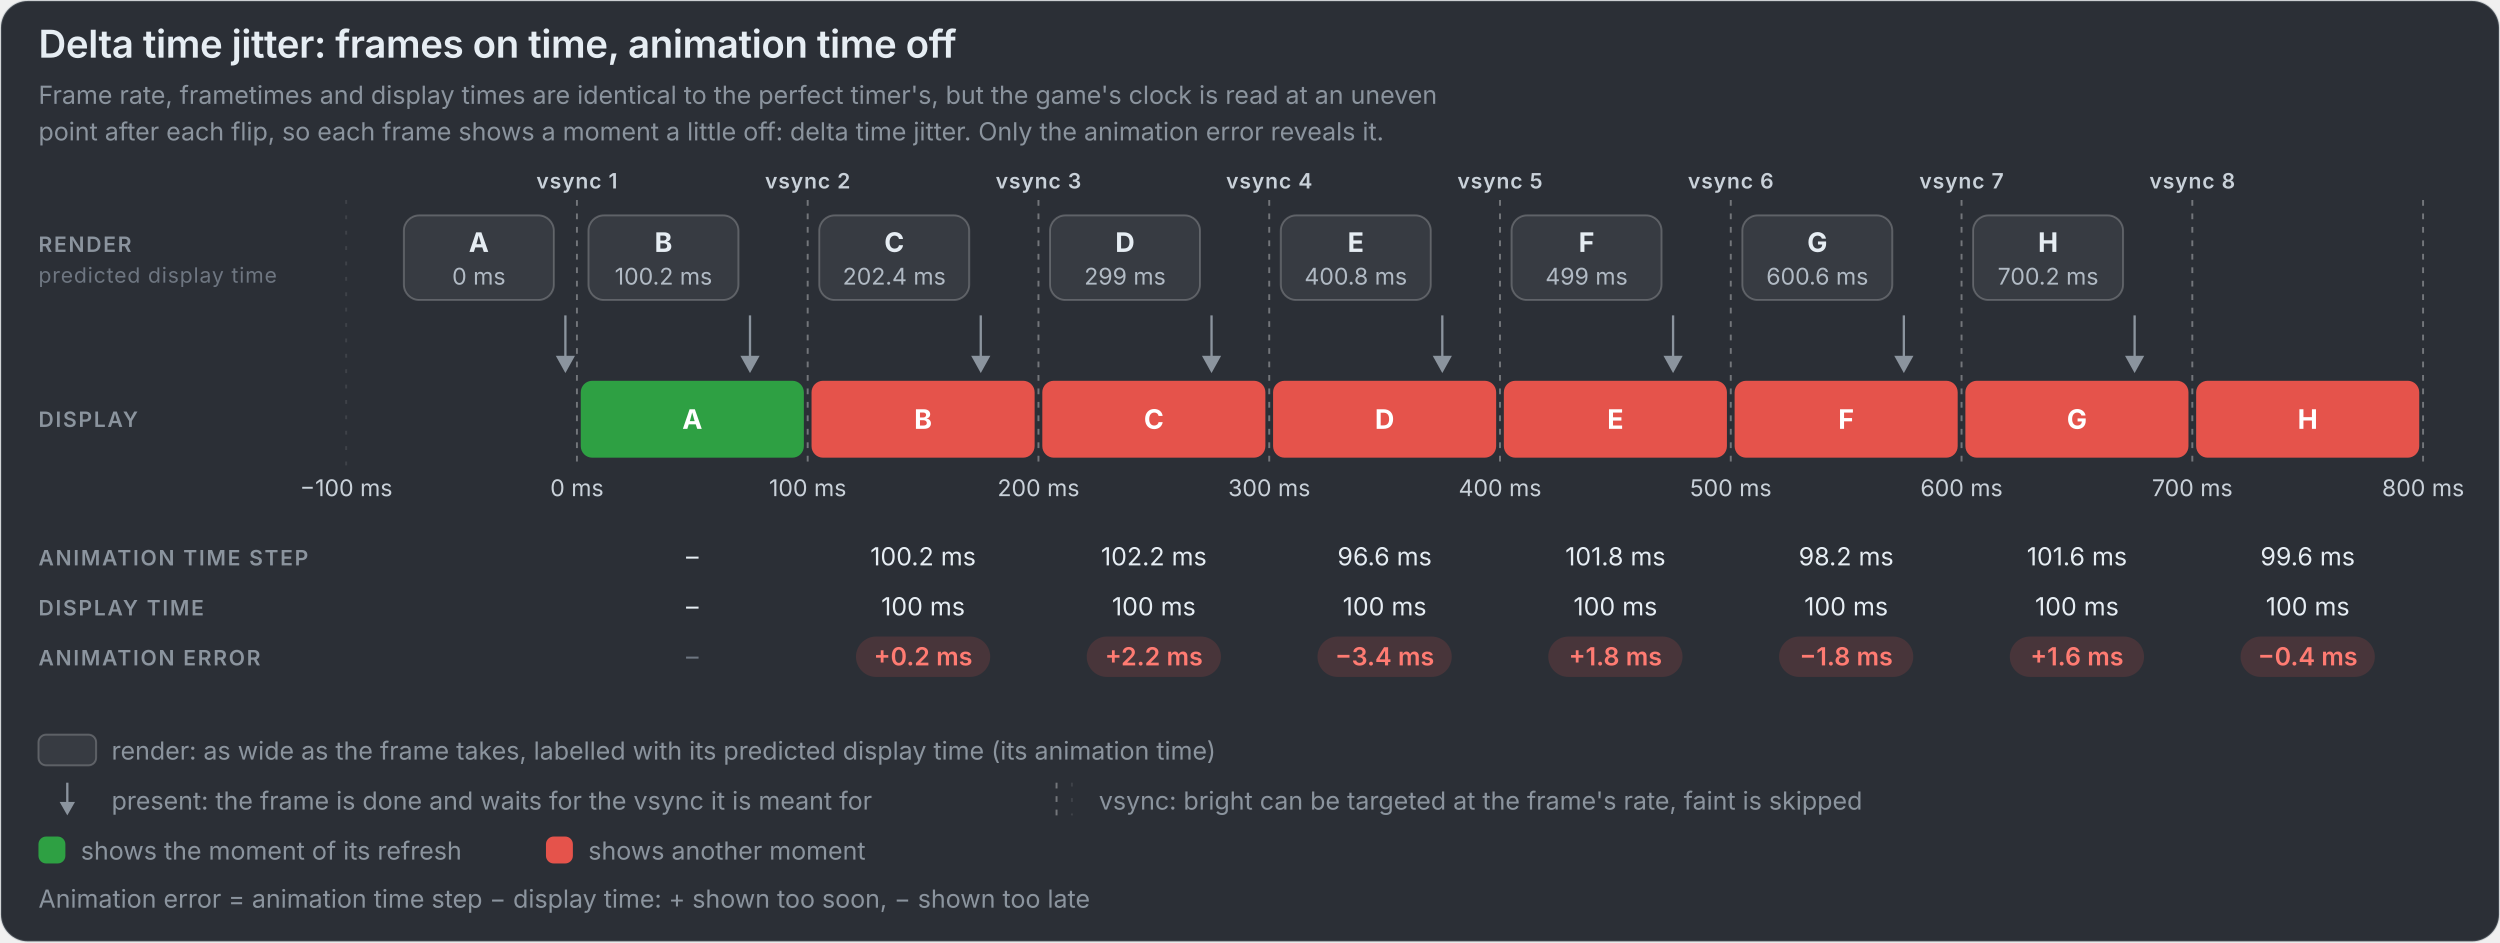
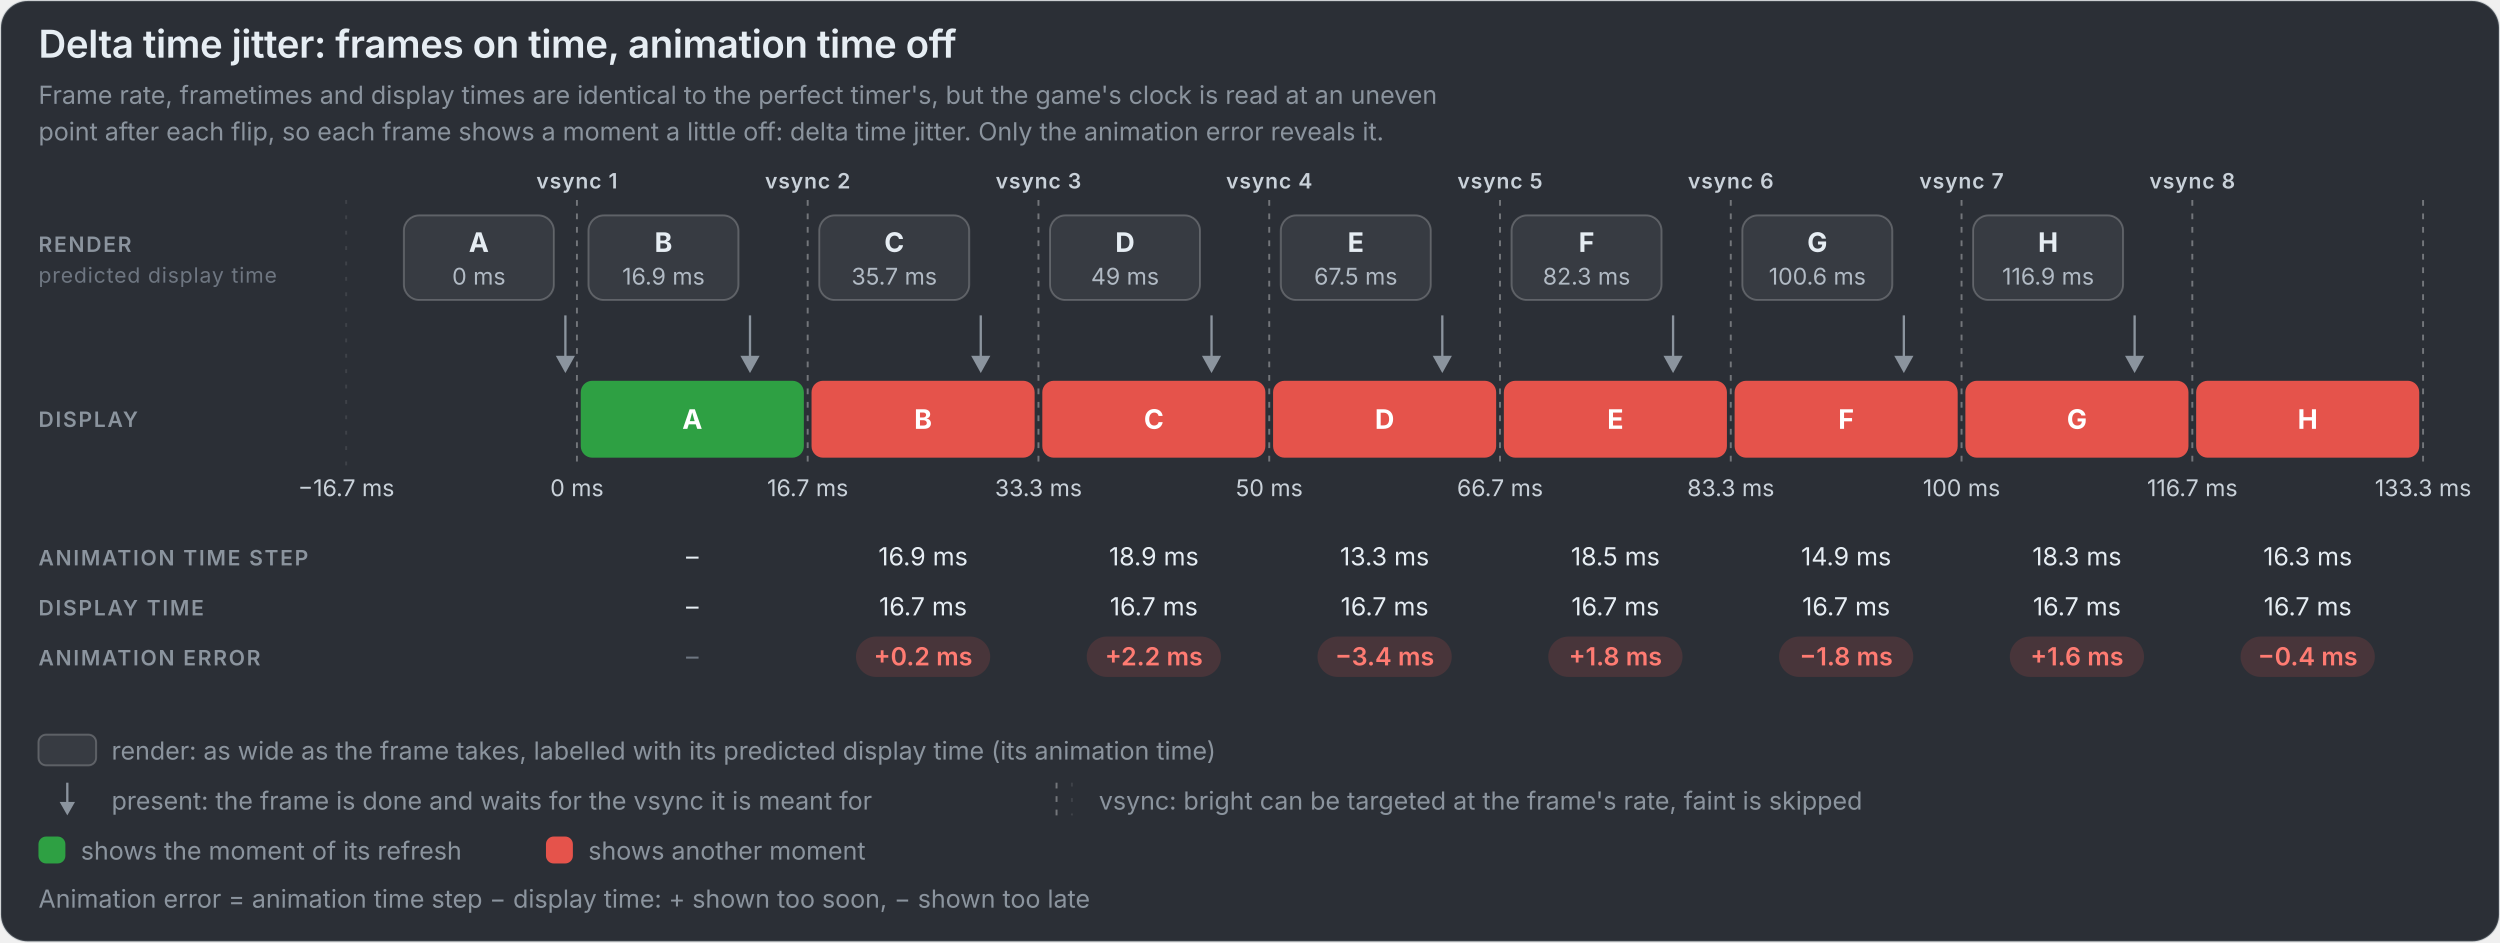
<svg xmlns="http://www.w3.org/2000/svg" width="1300" height="490" viewBox="0 0 1300 490" role="img" aria-label="Delta time jitter: frames on time, animation time off">
  <style>
  text { font-family: "Segoe UI Variable Text", "Segoe UI", Inter, system-ui, -apple-system, "Helvetica Neue", Arial, sans-serif;
         font-size: 13px; fill: #e6edf3; font-variant-numeric: tabular-nums; }
  .card { fill: #1f242b; fill-opacity: 0.94; stroke: #8b949e; stroke-opacity: 0.25; stroke-width: 1; }
  .title { font-size: 20px; font-weight: 600; letter-spacing: -0.01em; }
  .sub { fill: #8b949e; }
  .label { font-size: 11px; font-weight: 600; letter-spacing: 0.08em; fill: #8b949e; }
  .vsync-n { font-size: 11px; fill: #6e7681; letter-spacing: 0.04em; }
  .axis { font-size: 12px; fill: #c9d1d9; }
  .vsync { stroke: #ffffff; stroke-opacity: 0.34; stroke-width: 1; stroke-dasharray: 3 4; }
  .vsync-skip { stroke: #ffffff; stroke-opacity: 0.09; stroke-width: 1; stroke-dasharray: 2 6; }
  .vsync-target { font-size: 11px; font-weight: 600; fill: #c9d1d9; letter-spacing: 0.04em; }
  .vsync-n-skip { font-size: 11px; fill: #545b64; letter-spacing: 0.04em; }
  .box { fill: #ffffff; fill-opacity: 0.06; stroke: #ffffff; stroke-opacity: 0.22; stroke-width: 1; }
  .frame { font-size: 14px; font-weight: 700; }
  .box-time { fill: #b1bac4; font-size: 12px; }
  .arrow { stroke: #8b949e; stroke-width: 1.2; }
  .arrowhead { fill: #8b949e; }
  .ok { fill: #2ea043; }
  .hold { fill: #2ea043; fill-opacity: 0.45; }
  .again { fill: #d29922; }
  .off { fill: #e5534b; }
  .cell-text { font-size: 14px; font-weight: 700; fill: #ffffff; }
  .dark-text { fill: #1c1f24; }
  .zero { fill: #6e7681; }
  .err { fill: #ff7b72; font-weight: 600; }
  .err-pill { fill: #e5534b; fill-opacity: 0.16; }
  .neutral { fill: #3d444d; }
  .lane { font-size: 15px; font-weight: 600; }
  .same { fill: #7ee787; font-weight: 600; }
</style>
  <rect class="card" x="0.5" y="0.5" width="1299" height="489" rx="14" />
  <text x="20.0" y="30.0" text-anchor="start" class="title">Delta time jitter: frames on time, animation time off</text>
  <text x="20.0" y="54.0" text-anchor="start" class="sub">Frame rate, frametimes and display times are identical to the perfect timer's, but the game's clock is read at an uneven</text>
  <text x="20.0" y="73.0" text-anchor="start" class="sub">point after each flip, so each frame shows a moment a little off: delta time jitter. Only the animation error reveals it.</text>
  <line class="vsync-skip" x1="180.0" y1="104" x2="180.0" y2="243" />
-   <text x="180.0" y="258.0" text-anchor="middle" class="axis">−100 ms</text>
+   <text x="180.0" y="258.0" text-anchor="middle" class="axis">−16.7 ms</text>
  <line class="vsync" x1="300.0" y1="104" x2="300.0" y2="243" />
  <text x="300.0" y="258.0" text-anchor="middle" class="axis">0 ms</text>
  <text x="300.0" y="98.0" text-anchor="middle" class="vsync-target">vsync 1</text>
  <line class="vsync" x1="420.0" y1="104" x2="420.0" y2="243" />
-   <text x="420.0" y="258.0" text-anchor="middle" class="axis">100 ms</text>
+   <text x="420.0" y="258.0" text-anchor="middle" class="axis">16.7 ms</text>
  <text x="420.0" y="98.0" text-anchor="middle" class="vsync-target">vsync 2</text>
  <line class="vsync" x1="540.0" y1="104" x2="540.0" y2="243" />
-   <text x="540.0" y="258.0" text-anchor="middle" class="axis">200 ms</text>
+   <text x="540.0" y="258.0" text-anchor="middle" class="axis">33.3 ms</text>
  <text x="540.0" y="98.0" text-anchor="middle" class="vsync-target">vsync 3</text>
  <line class="vsync" x1="660.0" y1="104" x2="660.0" y2="243" />
-   <text x="660.0" y="258.0" text-anchor="middle" class="axis">300 ms</text>
+   <text x="660.0" y="258.0" text-anchor="middle" class="axis">50 ms</text>
  <text x="660.0" y="98.0" text-anchor="middle" class="vsync-target">vsync 4</text>
  <line class="vsync" x1="780.0" y1="104" x2="780.0" y2="243" />
-   <text x="780.0" y="258.0" text-anchor="middle" class="axis">400 ms</text>
+   <text x="780.0" y="258.0" text-anchor="middle" class="axis">66.7 ms</text>
  <text x="780.0" y="98.0" text-anchor="middle" class="vsync-target">vsync 5</text>
  <line class="vsync" x1="900.0" y1="104" x2="900.0" y2="243" />
-   <text x="900.0" y="258.0" text-anchor="middle" class="axis">500 ms</text>
+   <text x="900.0" y="258.0" text-anchor="middle" class="axis">83.3 ms</text>
  <text x="900.0" y="98.0" text-anchor="middle" class="vsync-target">vsync 6</text>
  <line class="vsync" x1="1020.0" y1="104" x2="1020.0" y2="243" />
-   <text x="1020.0" y="258.0" text-anchor="middle" class="axis">600 ms</text>
+   <text x="1020.0" y="258.0" text-anchor="middle" class="axis">100 ms</text>
  <text x="1020.0" y="98.0" text-anchor="middle" class="vsync-target">vsync 7</text>
  <line class="vsync" x1="1140.0" y1="104" x2="1140.0" y2="243" />
-   <text x="1140.0" y="258.0" text-anchor="middle" class="axis">700 ms</text>
+   <text x="1140.0" y="258.0" text-anchor="middle" class="axis">116.7 ms</text>
  <text x="1140.0" y="98.0" text-anchor="middle" class="vsync-target">vsync 8</text>
  <line class="vsync" x1="1260.0" y1="104" x2="1260.0" y2="243" />
-   <text x="1260.0" y="258.0" text-anchor="middle" class="axis">800 ms</text>
+   <text x="1260.0" y="258.0" text-anchor="middle" class="axis">133.3 ms</text>
  <text x="20.0" y="131.0" text-anchor="start" class="label">RENDER</text>
  <text x="20.0" y="147.0" text-anchor="start" class="vsync-n">predicted display time</text>
  <text x="20.0" y="222.0" text-anchor="start" class="label">DISPLAY</text>
  <text x="20.0" y="294.0" text-anchor="start" class="label">ANIMATION TIME STEP</text>
  <text x="20.0" y="320.0" text-anchor="start" class="label">DISPLAY TIME</text>
  <text x="20.0" y="346.0" text-anchor="start" class="label">ANIMATION ERROR</text>
  <rect class="box" x="210.0" y="112" width="78.0" height="44" rx="8" />
  <text x="249.0" y="131.0" text-anchor="middle" class="frame">A</text>
  <text x="249.0" y="148.0" text-anchor="middle" class="box-time">0 ms</text>
  <line class="arrow" x1="294.0" y1="164" x2="294.0" y2="186" />
  <path class="arrowhead" d="M289.0,185 L299.0,185 L294.0,194 z" />
  <rect class="box" x="306.0" y="112" width="78.0" height="44" rx="8" />
  <text x="345.0" y="131.0" text-anchor="middle" class="frame">B</text>
-   <text x="345.0" y="148.0" text-anchor="middle" class="box-time">100.2 ms</text>
+   <text x="345.0" y="148.0" text-anchor="middle" class="box-time">16.9 ms</text>
  <line class="arrow" x1="390.0" y1="164" x2="390.0" y2="186" />
  <path class="arrowhead" d="M385.0,185 L395.0,185 L390.0,194 z" />
  <rect class="box" x="426.0" y="112" width="78.0" height="44" rx="8" />
  <text x="465.0" y="131.0" text-anchor="middle" class="frame">C</text>
-   <text x="465.0" y="148.0" text-anchor="middle" class="box-time">202.4 ms</text>
+   <text x="465.0" y="148.0" text-anchor="middle" class="box-time">35.7 ms</text>
  <line class="arrow" x1="510.0" y1="164" x2="510.0" y2="186" />
  <path class="arrowhead" d="M505.0,185 L515.0,185 L510.0,194 z" />
  <rect class="box" x="546.0" y="112" width="78.0" height="44" rx="8" />
  <text x="585.0" y="131.0" text-anchor="middle" class="frame">D</text>
-   <text x="585.0" y="148.0" text-anchor="middle" class="box-time">299 ms</text>
+   <text x="585.0" y="148.0" text-anchor="middle" class="box-time">49 ms</text>
  <line class="arrow" x1="630.0" y1="164" x2="630.0" y2="186" />
  <path class="arrowhead" d="M625.0,185 L635.0,185 L630.0,194 z" />
  <rect class="box" x="666.0" y="112" width="78.0" height="44" rx="8" />
  <text x="705.0" y="131.0" text-anchor="middle" class="frame">E</text>
-   <text x="705.0" y="148.0" text-anchor="middle" class="box-time">400.8 ms</text>
+   <text x="705.0" y="148.0" text-anchor="middle" class="box-time">67.5 ms</text>
  <line class="arrow" x1="750.0" y1="164" x2="750.0" y2="186" />
  <path class="arrowhead" d="M745.0,185 L755.0,185 L750.0,194 z" />
  <rect class="box" x="786.0" y="112" width="78.0" height="44" rx="8" />
  <text x="825.0" y="131.0" text-anchor="middle" class="frame">F</text>
-   <text x="825.0" y="148.0" text-anchor="middle" class="box-time">499 ms</text>
+   <text x="825.0" y="148.0" text-anchor="middle" class="box-time">82.3 ms</text>
  <line class="arrow" x1="870.0" y1="164" x2="870.0" y2="186" />
  <path class="arrowhead" d="M865.0,185 L875.0,185 L870.0,194 z" />
  <rect class="box" x="906.0" y="112" width="78.0" height="44" rx="8" />
  <text x="945.0" y="131.0" text-anchor="middle" class="frame">G</text>
-   <text x="945.0" y="148.0" text-anchor="middle" class="box-time">600.6 ms</text>
+   <text x="945.0" y="148.0" text-anchor="middle" class="box-time">100.6 ms</text>
  <line class="arrow" x1="990.0" y1="164" x2="990.0" y2="186" />
  <path class="arrowhead" d="M985.0,185 L995.0,185 L990.0,194 z" />
  <rect class="box" x="1026.0" y="112" width="78.0" height="44" rx="8" />
  <text x="1065.0" y="131.0" text-anchor="middle" class="frame">H</text>
-   <text x="1065.0" y="148.0" text-anchor="middle" class="box-time">700.2 ms</text>
+   <text x="1065.0" y="148.0" text-anchor="middle" class="box-time">116.9 ms</text>
  <line class="arrow" x1="1110.0" y1="164" x2="1110.0" y2="186" />
  <path class="arrowhead" d="M1105.0,185 L1115.0,185 L1110.0,194 z" />
  <rect class="ok" x="302.0" y="198" width="116.0" height="40" rx="6" />
  <text x="360.0" y="223.0" text-anchor="middle" class="cell-text">A</text>
  <text x="360.0" y="294.0" text-anchor="middle">–</text>
  <text x="360.0" y="320.0" text-anchor="middle">–</text>
  <text x="360.0" y="346.0" text-anchor="middle" class="zero">–</text>
  <rect class="off" x="422.0" y="198" width="116.0" height="40" rx="6" />
  <text x="480.0" y="223.0" text-anchor="middle" class="cell-text">B</text>
-   <text x="480.0" y="294.0" text-anchor="middle">100.2 ms</text>
-   <text x="480.0" y="320.0" text-anchor="middle">100 ms</text>
+   <text x="480.0" y="294.0" text-anchor="middle">16.9 ms</text>
+   <text x="480.0" y="320.0" text-anchor="middle">16.7 ms</text>
  <rect class="err-pill" x="445.1" y="331" width="69.8" height="21" rx="10.5" />
  <text x="480.0" y="346.0" text-anchor="middle" class="err">+0.2 ms</text>
  <rect class="off" x="542.0" y="198" width="116.0" height="40" rx="6" />
  <text x="600.0" y="223.0" text-anchor="middle" class="cell-text">C</text>
-   <text x="600.0" y="294.0" text-anchor="middle">102.2 ms</text>
-   <text x="600.0" y="320.0" text-anchor="middle">100 ms</text>
+   <text x="600.0" y="294.0" text-anchor="middle">18.9 ms</text>
+   <text x="600.0" y="320.0" text-anchor="middle">16.7 ms</text>
  <rect class="err-pill" x="565.1" y="331" width="69.8" height="21" rx="10.5" />
  <text x="600.0" y="346.0" text-anchor="middle" class="err">+2.2 ms</text>
  <rect class="off" x="662.0" y="198" width="116.0" height="40" rx="6" />
  <text x="720.0" y="223.0" text-anchor="middle" class="cell-text">D</text>
-   <text x="720.0" y="294.0" text-anchor="middle">96.6 ms</text>
-   <text x="720.0" y="320.0" text-anchor="middle">100 ms</text>
+   <text x="720.0" y="294.0" text-anchor="middle">13.3 ms</text>
+   <text x="720.0" y="320.0" text-anchor="middle">16.7 ms</text>
  <rect class="err-pill" x="685.1" y="331" width="69.8" height="21" rx="10.5" />
  <text x="720.0" y="346.0" text-anchor="middle" class="err">−3.4 ms</text>
  <rect class="off" x="782.0" y="198" width="116.0" height="40" rx="6" />
  <text x="840.0" y="223.0" text-anchor="middle" class="cell-text">E</text>
-   <text x="840.0" y="294.0" text-anchor="middle">101.8 ms</text>
-   <text x="840.0" y="320.0" text-anchor="middle">100 ms</text>
+   <text x="840.0" y="294.0" text-anchor="middle">18.5 ms</text>
+   <text x="840.0" y="320.0" text-anchor="middle">16.7 ms</text>
  <rect class="err-pill" x="805.1" y="331" width="69.8" height="21" rx="10.5" />
  <text x="840.0" y="346.0" text-anchor="middle" class="err">+1.8 ms</text>
  <rect class="off" x="902.0" y="198" width="116.0" height="40" rx="6" />
  <text x="960.0" y="223.0" text-anchor="middle" class="cell-text">F</text>
-   <text x="960.0" y="294.0" text-anchor="middle">98.2 ms</text>
-   <text x="960.0" y="320.0" text-anchor="middle">100 ms</text>
+   <text x="960.0" y="294.0" text-anchor="middle">14.9 ms</text>
+   <text x="960.0" y="320.0" text-anchor="middle">16.7 ms</text>
  <rect class="err-pill" x="925.1" y="331" width="69.8" height="21" rx="10.5" />
  <text x="960.0" y="346.0" text-anchor="middle" class="err">−1.8 ms</text>
  <rect class="off" x="1022.0" y="198" width="116.0" height="40" rx="6" />
  <text x="1080.0" y="223.0" text-anchor="middle" class="cell-text">G</text>
-   <text x="1080.0" y="294.0" text-anchor="middle">101.6 ms</text>
-   <text x="1080.0" y="320.0" text-anchor="middle">100 ms</text>
+   <text x="1080.0" y="294.0" text-anchor="middle">18.3 ms</text>
+   <text x="1080.0" y="320.0" text-anchor="middle">16.7 ms</text>
  <rect class="err-pill" x="1045.1" y="331" width="69.8" height="21" rx="10.5" />
  <text x="1080.0" y="346.0" text-anchor="middle" class="err">+1.6 ms</text>
  <rect class="off" x="1142.0" y="198" width="116.0" height="40" rx="6" />
  <text x="1200.0" y="223.0" text-anchor="middle" class="cell-text">H</text>
-   <text x="1200.0" y="294.0" text-anchor="middle">99.6 ms</text>
-   <text x="1200.0" y="320.0" text-anchor="middle">100 ms</text>
+   <text x="1200.0" y="294.0" text-anchor="middle">16.3 ms</text>
+   <text x="1200.0" y="320.0" text-anchor="middle">16.7 ms</text>
  <rect class="err-pill" x="1165.1" y="331" width="69.8" height="21" rx="10.5" />
  <text x="1200.0" y="346.0" text-anchor="middle" class="err">−0.4 ms</text>
  <rect class="box" x="20" y="382" width="30" height="16" rx="4" />
  <text x="58.0" y="395.0" text-anchor="start" class="sub">render: as wide as the frame takes, labelled with its predicted display time (its animation time)</text>
  <line class="arrow" x1="35.0" y1="407" x2="35.0" y2="418" />
  <path class="arrowhead" d="M31.0,417 L39.0,417 L35.0,424 z" />
  <text x="58.0" y="421.0" text-anchor="start" class="sub">present: the frame is done and waits for the vsync it is meant for</text>
  <line class="vsync" x1="549.4" y1="407" x2="549.4" y2="424" />
  <line class="vsync-skip" x1="557.4" y1="407" x2="557.4" y2="424" />
  <text x="571.4" y="421.0" text-anchor="start" class="sub">vsync: bright can be targeted at the frame's rate, faint is skipped</text>
  <rect class="ok" x="20.0" y="435" width="14" height="14" rx="4" />
  <text x="42.0" y="447.0" text-anchor="start" class="sub">shows the moment of its refresh</text>
  <rect class="off" x="283.9" y="435" width="14" height="14" rx="4" />
  <text x="305.9" y="447.0" text-anchor="start" class="sub">shows another moment</text>
  <text x="20.0" y="472.0" text-anchor="start" class="sub">Animation error = animation time step − display time: + shown too soon, − shown too late</text>
</svg>
